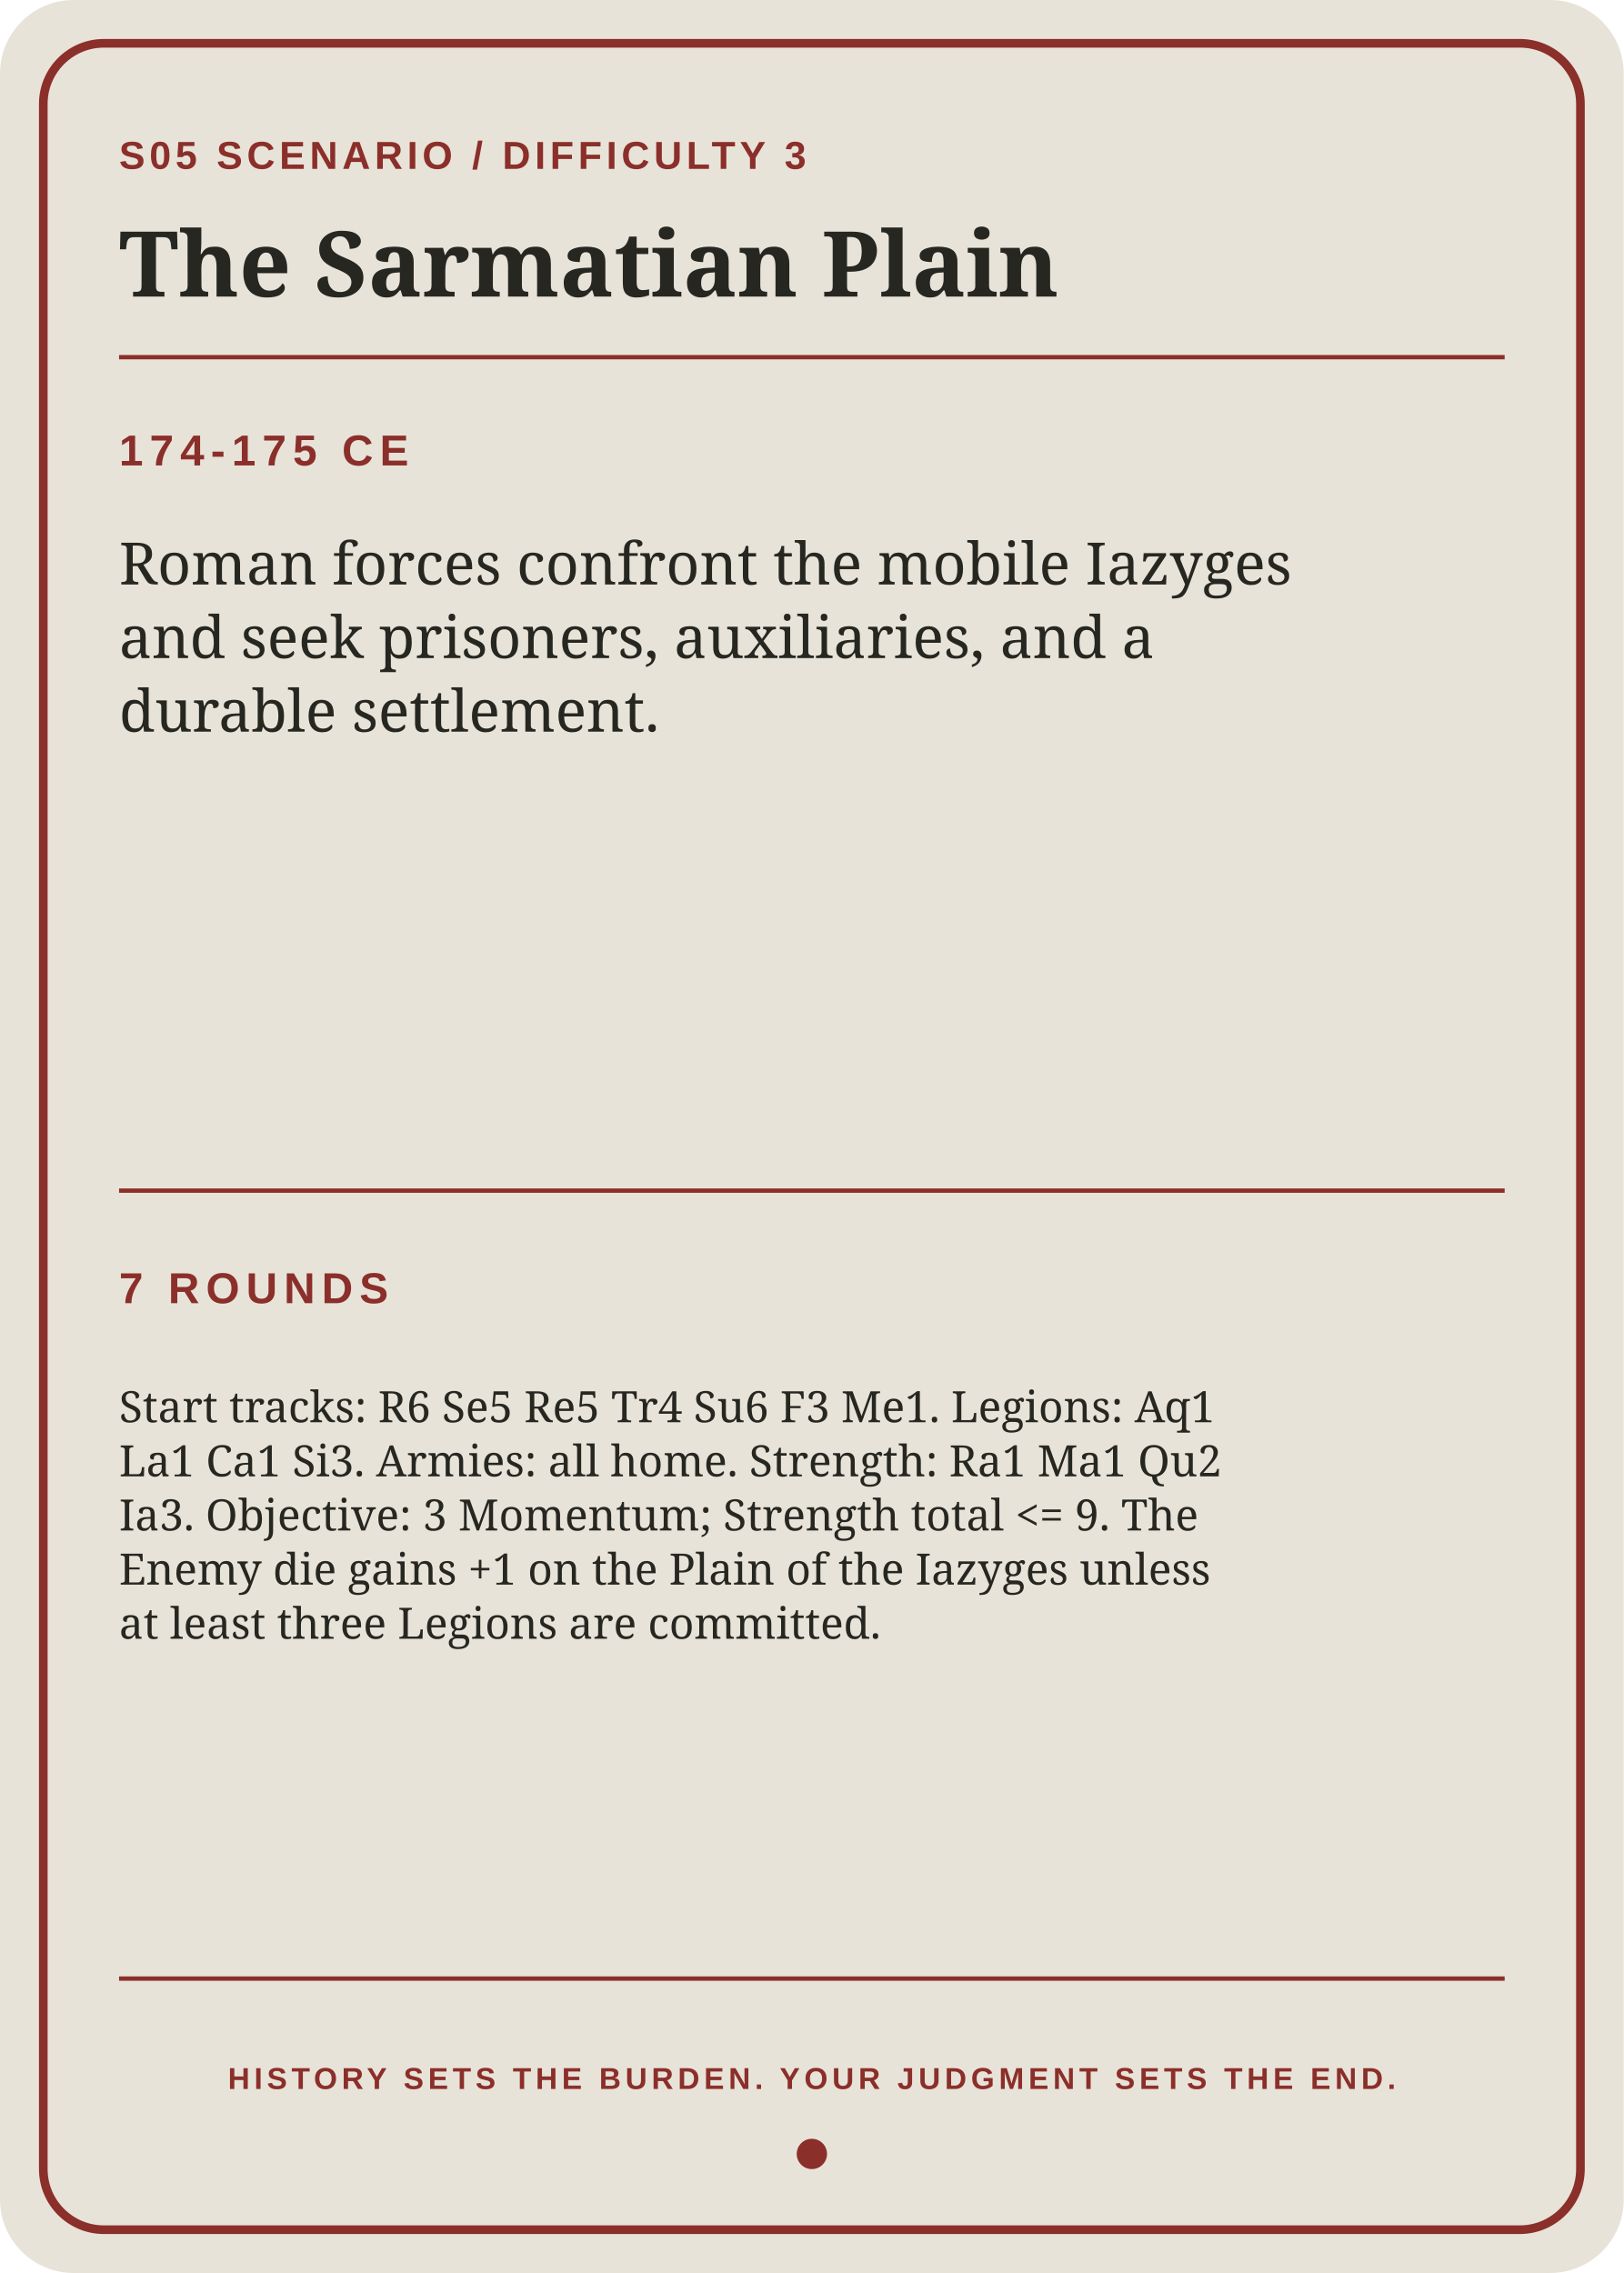
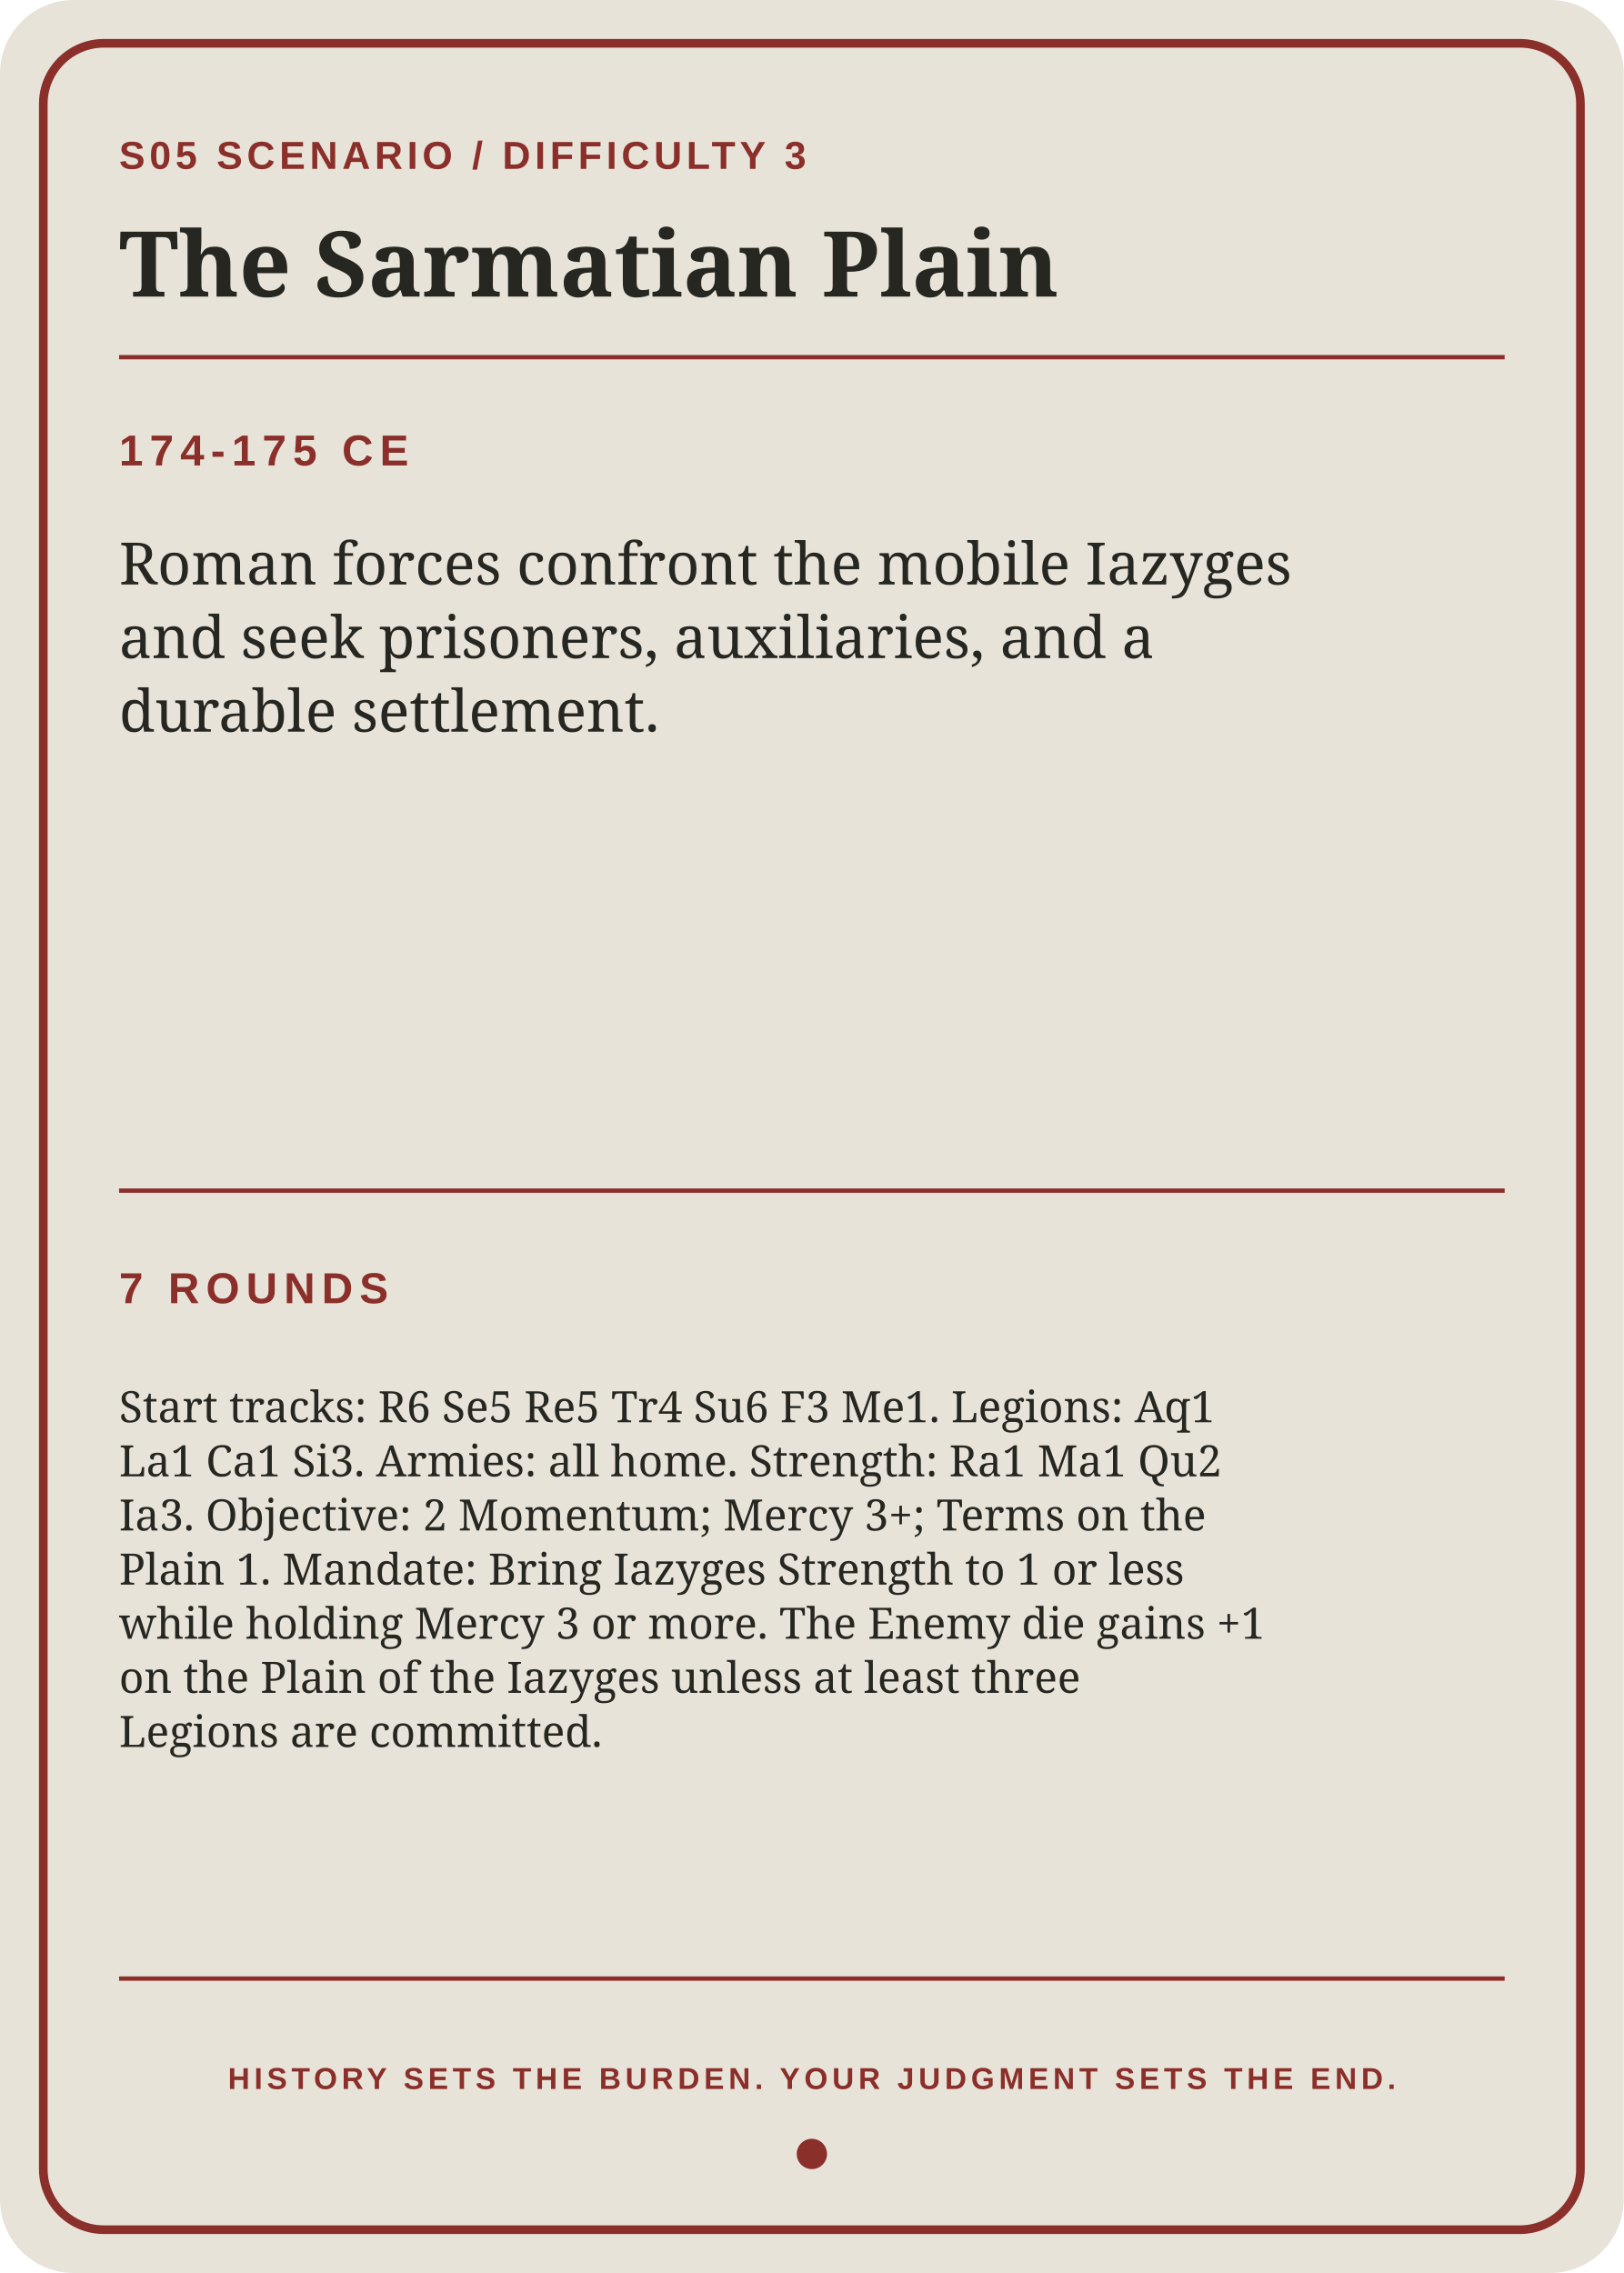
<svg xmlns="http://www.w3.org/2000/svg" width="2.5in" height="3.5in" viewBox="0 0 750 1050">
  <rect width="750" height="1050" rx="34" fill="#e8e3d8" />
  <rect x="20" y="20" width="710" height="1010" rx="28" fill="none" stroke="#8b2f2b" stroke-width="4" />
  <path d="M55 165H695M55 550H695M55 914H695" stroke="#8b2f2b" stroke-width="2" />
  <text x="55" y="78" fill="#8b2f2b" font-family="Arial,sans-serif" font-size="18" font-weight="bold" letter-spacing="2">S05  SCENARIO / DIFFICULTY 3</text>
  <text x="55" y="137" fill="#272722" font-family="Georgia,serif" font-size="42" font-weight="bold">The Sarmatian Plain</text>
  <text x="55" y="215" fill="#8b2f2b" font-family="Arial,sans-serif" font-size="20" font-weight="bold" letter-spacing="3">174-175 CE</text>
  <text x="55" y="270" fill="#272722" font-family="Georgia,serif" font-size="27">
    <tspan x="55" dy="0">Roman forces confront the mobile Iazyges</tspan>
    <tspan x="55" dy="34">and seek prisoners, auxiliaries, and a</tspan>
    <tspan x="55" dy="34">durable settlement.</tspan>
  </text>
  <text x="55" y="602" fill="#8b2f2b" font-family="Arial,sans-serif" font-size="20" font-weight="bold" letter-spacing="3">7 ROUNDS</text>
  <text x="55" y="657" fill="#272722" font-family="Georgia,serif" font-size="20">
    <tspan x="55" dy="0">Start tracks: R6 Se5 Re5 Tr4 Su6 F3 Me1. Legions: Aq1</tspan>
    <tspan x="55" dy="25">La1 Ca1 Si3. Armies: all home. Strength: Ra1 Ma1 Qu2</tspan>
-     <tspan x="55" dy="25">Ia3. Objective: 3 Momentum; Strength total &lt;= 9. The</tspan>
-     <tspan x="55" dy="25">Enemy die gains +1 on the Plain of the Iazyges unless</tspan>
-     <tspan x="55" dy="25">at least three Legions are committed.</tspan>
+     <tspan x="55" dy="25">Ia3. Objective: 2 Momentum; Mercy 3+; Terms on the</tspan>
+     <tspan x="55" dy="25">Plain 1. Mandate: Bring Iazyges Strength to 1 or less</tspan>
+     <tspan x="55" dy="25">while holding Mercy 3 or more. The Enemy die gains +1</tspan>
+     <tspan x="55" dy="25">on the Plain of the Iazyges unless at least three</tspan>
+     <tspan x="55" dy="25">Legions are committed.</tspan>
  </text>
  <text x="375" y="965" text-anchor="middle" fill="#8b2f2b" font-family="Arial,sans-serif" font-size="14" font-weight="bold" letter-spacing="2">HISTORY SETS THE BURDEN. YOUR JUDGMENT SETS THE END.</text>
  <circle cx="375" cy="995" r="7" fill="#8b2f2b" />
</svg>
